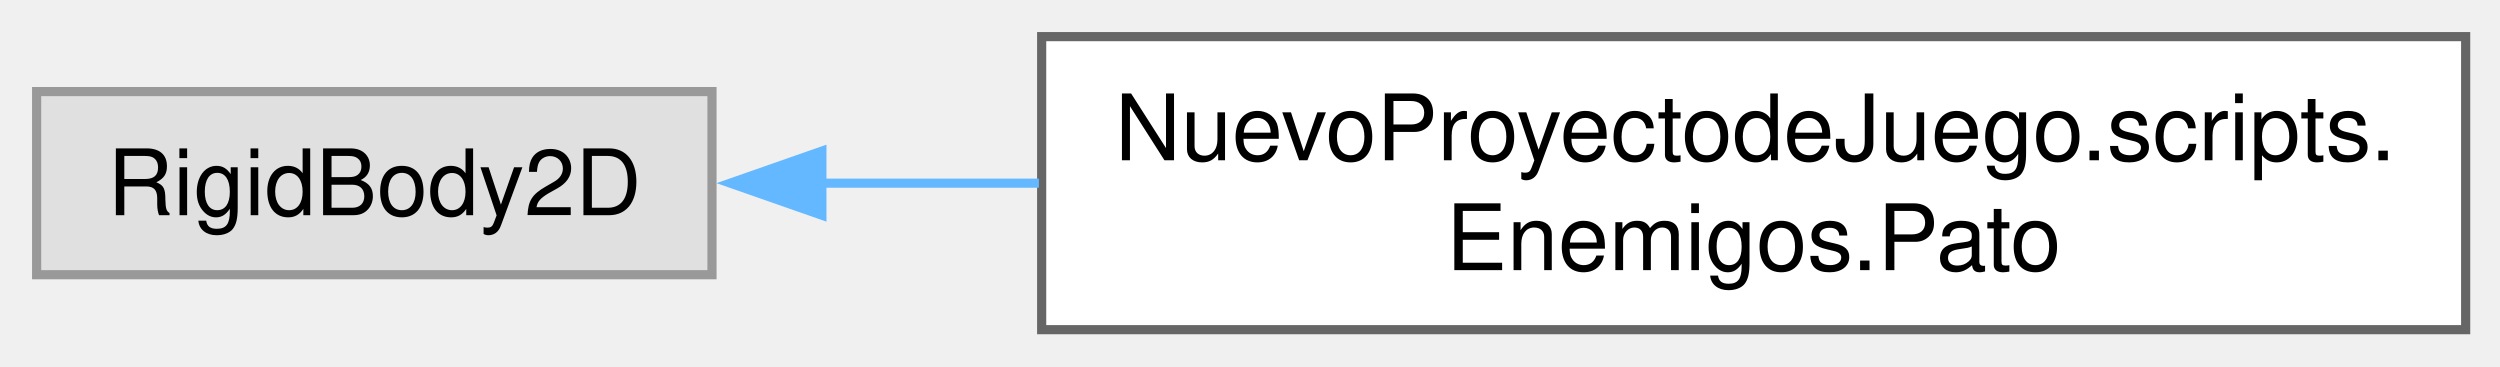
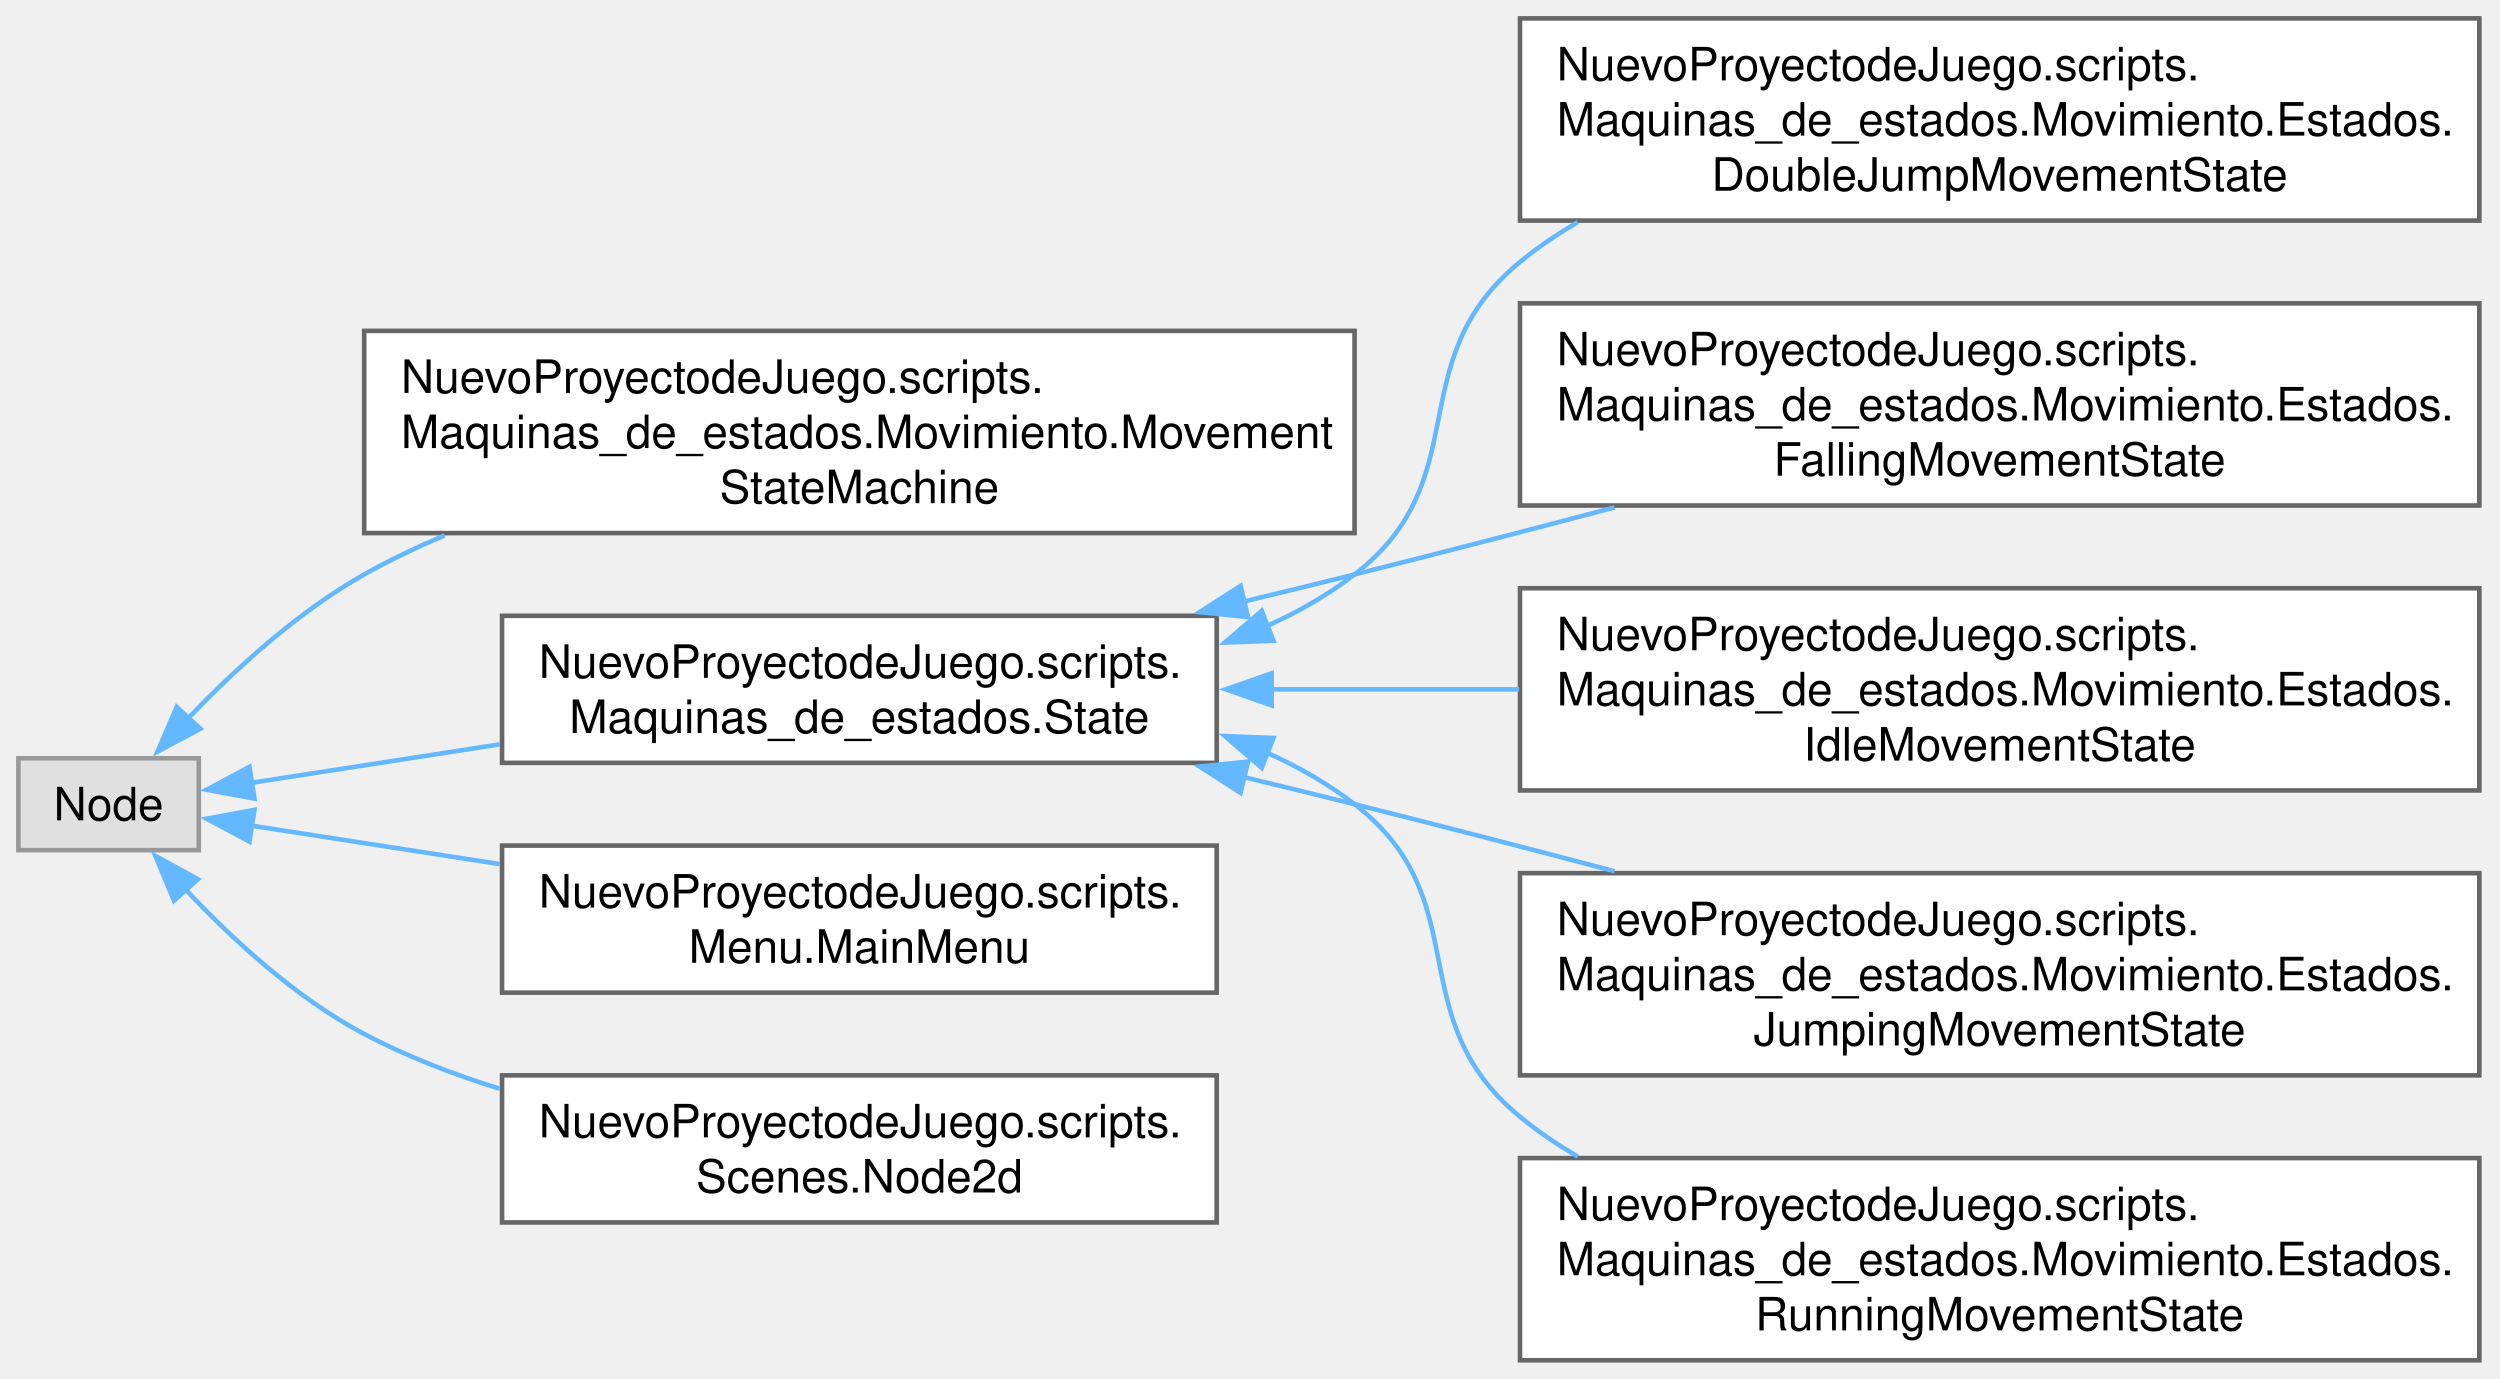
- <svg xmlns="http://www.w3.org/2000/svg" xmlns:xlink="http://www.w3.org/1999/xlink" width="273pt" height="40pt" viewBox="0.00 0.00 273.00 40.00">
-   <g id="graph0" class="graph" transform="scale(1 1) rotate(0) translate(4 36)">
+ <svg xmlns="http://www.w3.org/2000/svg" xmlns:xlink="http://www.w3.org/1999/xlink" width="544pt" height="300pt" viewBox="0.00 0.00 544.00 300.00">
+   <g id="graph0" class="graph" transform="scale(1 1) rotate(0) translate(4 296)">
    <g id="Node000000" class="node">
      <g id="a_Node000000">
        <a xlink:title=" ">
-           <polygon fill="#e0e0e0" stroke="#999999" points="73.75,-26 0,-26 0,-6 73.75,-6 73.75,-26" />
-           <text xml:space="preserve" text-anchor="middle" x="36.88" y="-12.5" font-family="Helvetica,sans-Serif" font-size="10.00">RigidBody2D</text>
+           <polygon fill="#e0e0e0" stroke="#999999" points="39.25,-131 0,-131 0,-111 39.25,-111 39.25,-131" />
+           <text xml:space="preserve" text-anchor="middle" x="19.62" y="-117.5" font-family="Helvetica,sans-Serif" font-size="10.00">Node</text>
        </a>
      </g>
    </g>
    <g id="Node000001" class="node">
      <g id="a_Node000001">
-         <a xlink:href="class_nuevo_proyectode_juego_1_1scripts_1_1_enemigos_1_1_pato.html" target="_top" xlink:title="Clase que representa un enemigo tipo pato que salta cuando el jugador salta cerca de él....">
-           <polygon fill="white" stroke="#666666" points="265.25,-32 109.75,-32 109.75,0 265.25,0 265.25,-32" />
-           <text xml:space="preserve" text-anchor="start" x="117.75" y="-18.5" font-family="Helvetica,sans-Serif" font-size="10.00">NuevoProyectodeJuego.scripts.</text>
-           <text xml:space="preserve" text-anchor="middle" x="187.5" y="-6.5" font-family="Helvetica,sans-Serif" font-size="10.00">Enemigos.Pato</text>
+         <a xlink:href="class_nuevo_proyectode_juego_1_1scripts_1_1_maquinas__de__estados_1_1_movimiento_1_1_movement_state_machine.html" target="_top" xlink:title="Máquina de estados para el movimiento del jugador.">
+           <polygon fill="white" stroke="#666666" points="290.75,-224 75.25,-224 75.25,-180 290.75,-180 290.75,-224" />
+           <text xml:space="preserve" text-anchor="start" x="83.25" y="-210.5" font-family="Helvetica,sans-Serif" font-size="10.00">NuevoProyectodeJuego.scripts.</text>
+           <text xml:space="preserve" text-anchor="start" x="83.25" y="-198.5" font-family="Helvetica,sans-Serif" font-size="10.00">Maquinas_de_estados.Movimiento.Movement</text>
+           <text xml:space="preserve" text-anchor="middle" x="183" y="-186.5" font-family="Helvetica,sans-Serif" font-size="10.00">StateMachine</text>
        </a>
      </g>
    </g>
-     <g id="edge14_Node000000_Node000001" class="edge">
-       <g id="a_edge14_Node000000_Node000001">
+     <g id="edge6_Node000000_Node000001" class="edge">
+       <g id="a_edge6_Node000000_Node000001">
        <a xlink:title=" ">
-           <path fill="none" stroke="#63b8ff" d="M85.5,-16C93.18,-16 101.29,-16 109.45,-16" />
-           <polygon fill="#63b8ff" stroke="#63b8ff" points="85.75,-12.5 75.75,-16 85.75,-19.5 85.75,-12.5" />
+           <path fill="none" stroke="#63b8ff" d="M36.78,-139.54C46.89,-150.11 60.71,-162.83 75.25,-171 80.8,-174.12 86.7,-176.95 92.75,-179.51" />
+           <polygon fill="#63b8ff" stroke="#63b8ff" points="39.6,-137.43 30.26,-132.43 34.44,-142.17 39.6,-137.43" />
+         </a>
+       </g>
+     </g>
+     <g id="Node000002" class="node">
+       <g id="a_Node000002">
+         <a xlink:href="class_nuevo_proyectode_juego_1_1scripts_1_1_maquinas__de__estados_1_1_state.html" target="_top" xlink:title="Clase base para todos los estados de la máquina de movimiento. Contiene los métodos ciclo de vida que...">
+           <polygon fill="white" stroke="#666666" points="260.75,-162 105.25,-162 105.25,-130 260.75,-130 260.75,-162" />
+           <text xml:space="preserve" text-anchor="start" x="113.25" y="-148.5" font-family="Helvetica,sans-Serif" font-size="10.00">NuevoProyectodeJuego.scripts.</text>
+           <text xml:space="preserve" text-anchor="middle" x="183" y="-136.5" font-family="Helvetica,sans-Serif" font-size="10.00">Maquinas_de_estados.State</text>
+         </a>
+       </g>
+     </g>
+     <g id="edge7_Node000000_Node000002" class="edge">
+       <g id="a_edge7_Node000000_Node000002">
+         <a xlink:title=" ">
+           <path fill="none" stroke="#63b8ff" d="M50.81,-125.68C66.15,-128.05 85.58,-131.06 104.75,-134.03" />
+           <polygon fill="#63b8ff" stroke="#63b8ff" points="51.37,-122.22 40.95,-124.15 50.29,-129.14 51.37,-122.22" />
+         </a>
+       </g>
+     </g>
+     <g id="Node000008" class="node">
+       <g id="a_Node000008">
+         <a xlink:href="class_nuevo_proyectode_juego_1_1scripts_1_1_menu_1_1_main_menu.html" target="_top" xlink:title="Controla el menú principal del juego (botones de iniciar, opciones y salir). Se mantienen los nombres...">
+           <polygon fill="white" stroke="#666666" points="260.75,-112 105.25,-112 105.25,-80 260.75,-80 260.75,-112" />
+           <text xml:space="preserve" text-anchor="start" x="113.25" y="-98.5" font-family="Helvetica,sans-Serif" font-size="10.00">NuevoProyectodeJuego.scripts.</text>
+           <text xml:space="preserve" text-anchor="middle" x="183" y="-86.5" font-family="Helvetica,sans-Serif" font-size="10.00">Menu.MainMenu</text>
+         </a>
+       </g>
+     </g>
+     <g id="edge13_Node000000_Node000008" class="edge">
+       <g id="a_edge13_Node000000_Node000008">
+         <a xlink:title=" ">
+           <path fill="none" stroke="#63b8ff" d="M50.81,-116.32C66.15,-113.95 85.58,-110.94 104.75,-107.97" />
+           <polygon fill="#63b8ff" stroke="#63b8ff" points="50.29,-112.86 40.95,-117.85 51.37,-119.78 50.29,-112.86" />
+         </a>
+       </g>
+     </g>
+     <g id="Node000009" class="node">
+       <g id="a_Node000009">
+         <a xlink:href="class_nuevo_proyectode_juego_1_1scripts_1_1_scenes_1_1_node2d.html" target="_top" xlink:title="Nodo2D que maneja la transición a la siguiente escena al entrar en un área específica.">
+           <polygon fill="white" stroke="#666666" points="260.75,-62 105.25,-62 105.25,-30 260.75,-30 260.75,-62" />
+           <text xml:space="preserve" text-anchor="start" x="113.25" y="-48.5" font-family="Helvetica,sans-Serif" font-size="10.00">NuevoProyectodeJuego.scripts.</text>
+           <text xml:space="preserve" text-anchor="middle" x="183" y="-36.5" font-family="Helvetica,sans-Serif" font-size="10.00">Scenes.Node2d</text>
+         </a>
+       </g>
+     </g>
+     <g id="edge14_Node000000_Node000009" class="edge">
+       <g id="a_edge14_Node000000_Node000009">
+         <a xlink:title=" ">
+           <path fill="none" stroke="#63b8ff" d="M36.27,-102.56C46.35,-91.82 60.33,-78.88 75.25,-71 84.42,-66.16 94.53,-62.24 104.76,-59.08" />
+           <polygon fill="#63b8ff" stroke="#63b8ff" points="33.86,-100 29.79,-109.78 39.07,-104.68 33.86,-100" />
+         </a>
+       </g>
+     </g>
+     <g id="Node000003" class="node">
+       <g id="a_Node000003">
+         <a xlink:href="class_nuevo_proyectode_juego_1_1scripts_1_1_maquinas__de__estados_1_1_movimiento_1_1_estados_1_1_double_jump_movement_state.html" target="_top" xlink:title="Estado de movimiento para el doble salto del jugador.">
+           <polygon fill="white" stroke="#666666" points="535.5,-292 326.75,-292 326.75,-248 535.5,-248 535.5,-292" />
+           <text xml:space="preserve" text-anchor="start" x="334.75" y="-278.5" font-family="Helvetica,sans-Serif" font-size="10.00">NuevoProyectodeJuego.scripts.</text>
+           <text xml:space="preserve" text-anchor="start" x="334.75" y="-266.5" font-family="Helvetica,sans-Serif" font-size="10.00">Maquinas_de_estados.Movimiento.Estados.</text>
+           <text xml:space="preserve" text-anchor="middle" x="431.12" y="-254.5" font-family="Helvetica,sans-Serif" font-size="10.00">DoubleJumpMovementState</text>
+         </a>
+       </g>
+     </g>
+     <g id="edge8_Node000002_Node000003" class="edge">
+       <g id="a_edge8_Node000002_Node000003">
+         <a xlink:title=" ">
+           <path fill="none" stroke="#63b8ff" d="M271.42,-159.67C278.32,-162.74 284.88,-166.47 290.75,-171 317.83,-191.88 300.32,-217.3 326.75,-239 330.66,-242.21 334.89,-245.09 339.34,-247.67" />
+           <polygon fill="#63b8ff" stroke="#63b8ff" points="273.1,-156.57 262.52,-156.18 270.55,-163.09 273.1,-156.57" />
+         </a>
+       </g>
+     </g>
+     <g id="Node000004" class="node">
+       <g id="a_Node000004">
+         <a xlink:href="class_nuevo_proyectode_juego_1_1scripts_1_1_maquinas__de__estados_1_1_movimiento_1_1_estados_1_1_falling_movement_state.html" target="_top" xlink:title="Estado de movimiento para la caída del jugador.">
+           <polygon fill="white" stroke="#666666" points="535.5,-230 326.75,-230 326.75,-186 535.5,-186 535.5,-230" />
+           <text xml:space="preserve" text-anchor="start" x="334.75" y="-216.5" font-family="Helvetica,sans-Serif" font-size="10.00">NuevoProyectodeJuego.scripts.</text>
+           <text xml:space="preserve" text-anchor="start" x="334.75" y="-204.5" font-family="Helvetica,sans-Serif" font-size="10.00">Maquinas_de_estados.Movimiento.Estados.</text>
+           <text xml:space="preserve" text-anchor="middle" x="431.12" y="-192.5" font-family="Helvetica,sans-Serif" font-size="10.00">FallingMovementState</text>
+         </a>
+       </g>
+     </g>
+     <g id="edge9_Node000002_Node000004" class="edge">
+       <g id="a_edge9_Node000002_Node000004">
+         <a xlink:title=" ">
+           <path fill="none" stroke="#63b8ff" d="M266.65,-165.1C274.8,-167.06 282.94,-169.05 290.75,-171 309.09,-175.58 328.73,-180.68 347.32,-185.59" />
+           <polygon fill="#63b8ff" stroke="#63b8ff" points="267.57,-161.72 257.03,-162.8 265.95,-168.53 267.57,-161.72" />
+         </a>
+       </g>
+     </g>
+     <g id="Node000005" class="node">
+       <g id="a_Node000005">
+         <a xlink:href="class_nuevo_proyectode_juego_1_1scripts_1_1_maquinas__de__estados_1_1_movimiento_1_1_estados_1_1_idle_movement_state.html" target="_top" xlink:title="Estado de movimiento para el estado Idle del jugador.">
+           <polygon fill="white" stroke="#666666" points="535.5,-168 326.75,-168 326.75,-124 535.5,-124 535.5,-168" />
+           <text xml:space="preserve" text-anchor="start" x="334.75" y="-154.5" font-family="Helvetica,sans-Serif" font-size="10.00">NuevoProyectodeJuego.scripts.</text>
+           <text xml:space="preserve" text-anchor="start" x="334.75" y="-142.5" font-family="Helvetica,sans-Serif" font-size="10.00">Maquinas_de_estados.Movimiento.Estados.</text>
+           <text xml:space="preserve" text-anchor="middle" x="431.12" y="-130.5" font-family="Helvetica,sans-Serif" font-size="10.00">IdleMovementState</text>
+         </a>
+       </g>
+     </g>
+     <g id="edge10_Node000002_Node000005" class="edge">
+       <g id="a_edge10_Node000002_Node000005">
+         <a xlink:title=" ">
+           <path fill="none" stroke="#63b8ff" d="M272.55,-146C290.07,-146 308.61,-146 326.57,-146" />
+           <polygon fill="#63b8ff" stroke="#63b8ff" points="272.71,-142.5 262.71,-146 272.71,-149.5 272.71,-142.5" />
+         </a>
+       </g>
+     </g>
+     <g id="Node000006" class="node">
+       <g id="a_Node000006">
+         <a xlink:href="class_nuevo_proyectode_juego_1_1scripts_1_1_maquinas__de__estados_1_1_movimiento_1_1_estados_1_1_jumping_movement_state.html" target="_top" xlink:title="Estado de movimiento para el salto del jugador.">
+           <polygon fill="white" stroke="#666666" points="535.5,-106 326.75,-106 326.75,-62 535.5,-62 535.5,-106" />
+           <text xml:space="preserve" text-anchor="start" x="334.75" y="-92.5" font-family="Helvetica,sans-Serif" font-size="10.00">NuevoProyectodeJuego.scripts.</text>
+           <text xml:space="preserve" text-anchor="start" x="334.75" y="-80.5" font-family="Helvetica,sans-Serif" font-size="10.00">Maquinas_de_estados.Movimiento.Estados.</text>
+           <text xml:space="preserve" text-anchor="middle" x="431.12" y="-68.5" font-family="Helvetica,sans-Serif" font-size="10.00">JumpingMovementState</text>
+         </a>
+       </g>
+     </g>
+     <g id="edge11_Node000002_Node000006" class="edge">
+       <g id="a_edge11_Node000002_Node000006">
+         <a xlink:title=" ">
+           <path fill="none" stroke="#63b8ff" d="M266.65,-126.9C274.8,-124.94 282.94,-122.95 290.75,-121 309.09,-116.42 328.73,-111.32 347.32,-106.41" />
+           <polygon fill="#63b8ff" stroke="#63b8ff" points="265.95,-123.47 257.03,-129.2 267.57,-130.28 265.95,-123.47" />
+         </a>
+       </g>
+     </g>
+     <g id="Node000007" class="node">
+       <g id="a_Node000007">
+         <a xlink:href="class_nuevo_proyectode_juego_1_1scripts_1_1_maquinas__de__estados_1_1_movimiento_1_1_estados_1_1_running_movement_state.html" target="_top" xlink:title="Estado de movimiento para la carrera del jugador.">
+           <polygon fill="white" stroke="#666666" points="535.5,-44 326.75,-44 326.75,0 535.5,0 535.5,-44" />
+           <text xml:space="preserve" text-anchor="start" x="334.75" y="-30.5" font-family="Helvetica,sans-Serif" font-size="10.00">NuevoProyectodeJuego.scripts.</text>
+           <text xml:space="preserve" text-anchor="start" x="334.75" y="-18.5" font-family="Helvetica,sans-Serif" font-size="10.00">Maquinas_de_estados.Movimiento.Estados.</text>
+           <text xml:space="preserve" text-anchor="middle" x="431.12" y="-6.5" font-family="Helvetica,sans-Serif" font-size="10.00">RunningMovementState</text>
+         </a>
+       </g>
+     </g>
+     <g id="edge12_Node000002_Node000007" class="edge">
+       <g id="a_edge12_Node000002_Node000007">
+         <a xlink:title=" ">
+           <path fill="none" stroke="#63b8ff" d="M271.42,-132.33C278.32,-129.26 284.88,-125.53 290.75,-121 317.83,-100.12 300.32,-74.7 326.75,-53 330.66,-49.79 334.89,-46.91 339.34,-44.33" />
+           <polygon fill="#63b8ff" stroke="#63b8ff" points="270.55,-128.91 262.52,-135.82 273.1,-135.43 270.55,-128.91" />
        </a>
      </g>
    </g>
  </g>
</svg>
